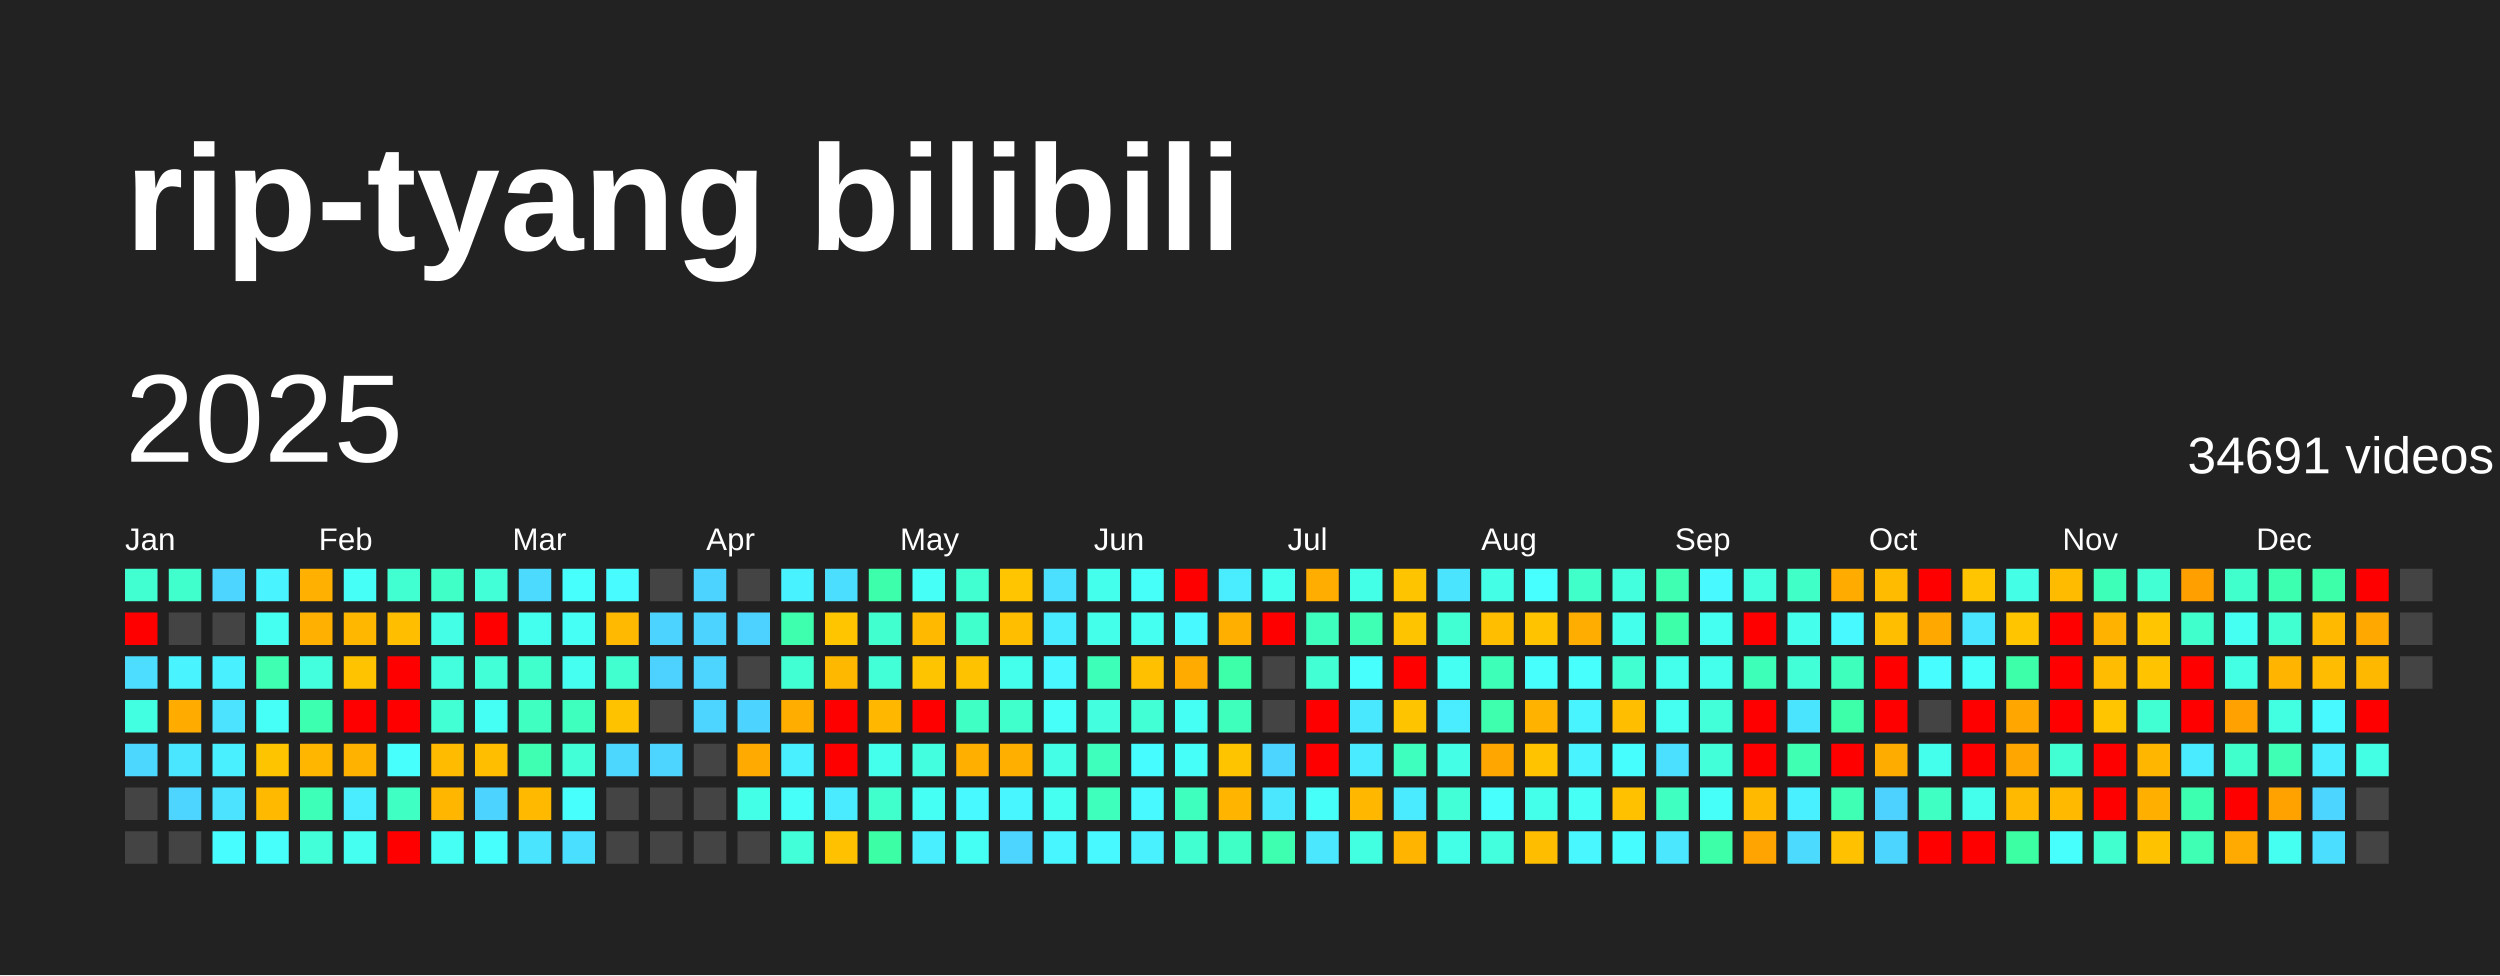
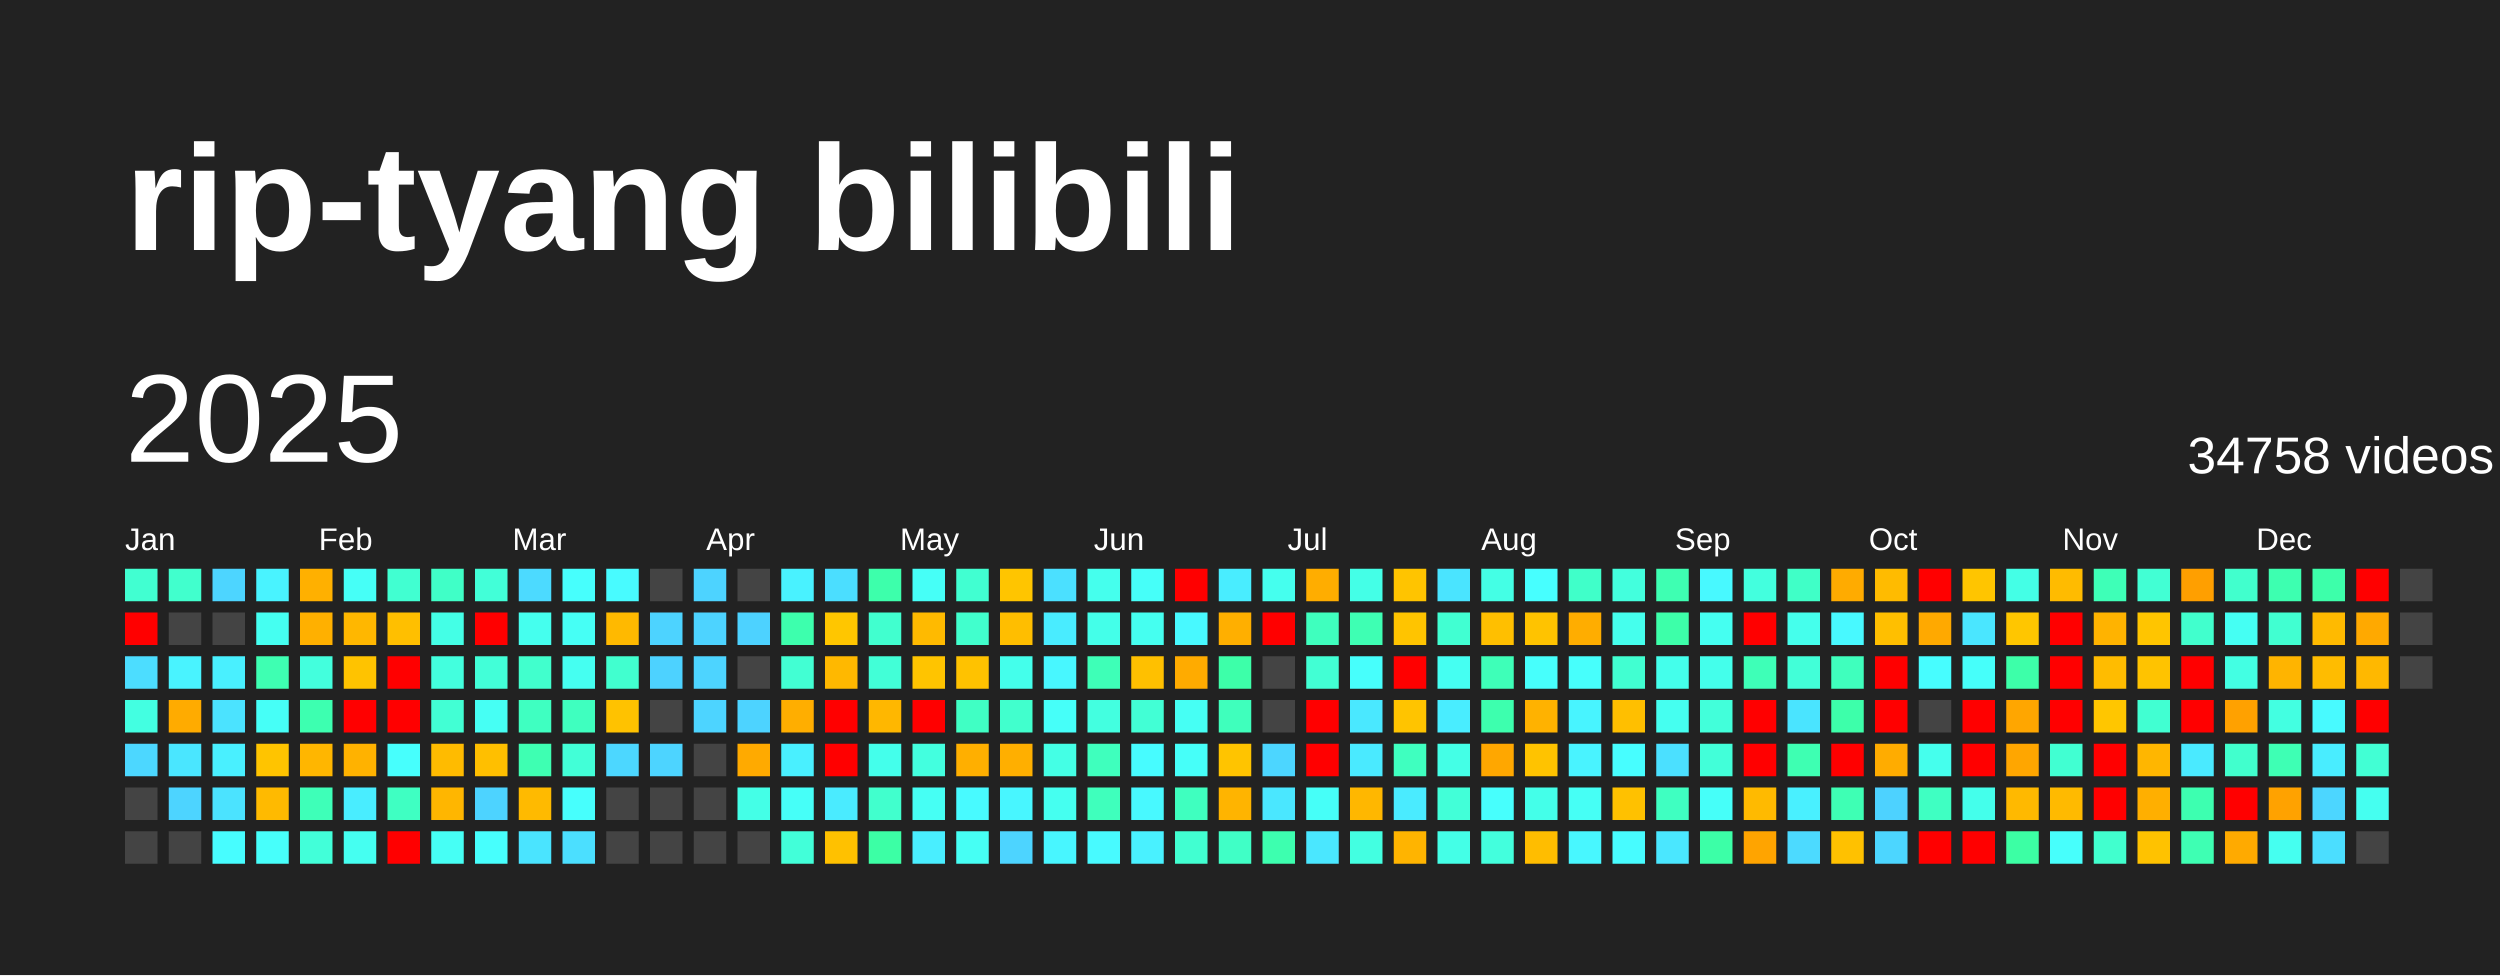
<svg xmlns="http://www.w3.org/2000/svg" baseProfile="full" height="78mm" version="1.1" viewBox="0,0,200,78" width="200mm">
  <defs />
  <rect fill="#222222" height="78" width="200" x="0" y="0" />
  <text fill="#FFFFFF" style="font-size:12px; font-family:Arial; font-weight:bold;" x="10" y="20">rip-tyang bilibili</text>
  <text dominant-baseline="hanging" fill="#FFFFFF" style="font-size:10.0px; font-family:Arial;" x="10" y="30">2025</text>
-   <text dominant-baseline="hanging" fill="#FFFFFF" style="font-size:4.125px; font-family:Arial;" x="175" y="35">34691 videos</text>
+   <text dominant-baseline="hanging" fill="#FFFFFF" style="font-size:4.125px; font-family:Arial;" x="175" y="35">34758 videos</text>
  <text fill="#FFFFFF" style="font-size:2.5px; font-family:Arial" x="10.0" y="44">Jan</text>
  <text fill="#FFFFFF" style="font-size:2.5px; font-family:Arial" x="25.5" y="44">Feb</text>
  <text fill="#FFFFFF" style="font-size:2.5px; font-family:Arial" x="41.0" y="44">Mar</text>
  <text fill="#FFFFFF" style="font-size:2.5px; font-family:Arial" x="56.5" y="44">Apr</text>
  <text fill="#FFFFFF" style="font-size:2.5px; font-family:Arial" x="72.0" y="44">May</text>
  <text fill="#FFFFFF" style="font-size:2.5px; font-family:Arial" x="87.5" y="44">Jun</text>
  <text fill="#FFFFFF" style="font-size:2.5px; font-family:Arial" x="103.0" y="44">Jul</text>
  <text fill="#FFFFFF" style="font-size:2.5px; font-family:Arial" x="118.5" y="44">Aug</text>
  <text fill="#FFFFFF" style="font-size:2.5px; font-family:Arial" x="134.0" y="44">Sep</text>
  <text fill="#FFFFFF" style="font-size:2.5px; font-family:Arial" x="149.5" y="44">Oct</text>
  <text fill="#FFFFFF" style="font-size:2.5px; font-family:Arial" x="165.0" y="44">Nov</text>
  <text fill="#FFFFFF" style="font-size:2.5px; font-family:Arial" x="180.5" y="44">Dec</text>
  <rect fill="#41ffd1" height="2.6" width="2.6" x="10.0" y="45.5" />
  <rect fill="red" height="2.6" width="2.6" x="10.0" y="49.0" />
  <rect fill="#4cddff" height="2.6" width="2.6" x="10.0" y="52.5" />
  <rect fill="#43ffe1" height="2.6" width="2.6" x="10.0" y="56.0" />
  <rect fill="#4cd7ff" height="2.6" width="2.6" x="10.0" y="59.5" />
  <rect fill="#444444" height="2.6" width="2.6" x="10.0" y="63.0" />
  <rect fill="#444444" height="2.6" width="2.6" x="10.0" y="66.5" />
  <rect fill="#41ffcd" height="2.6" width="2.6" x="13.5" y="45.5" />
  <rect fill="#444444" height="2.6" width="2.6" x="13.5" y="49.0" />
  <rect fill="#49f3ff" height="2.6" width="2.6" x="13.5" y="52.5" />
  <rect fill="#ffab00" height="2.6" width="2.6" x="13.5" y="56.0" />
  <rect fill="#4ae6ff" height="2.6" width="2.6" x="13.5" y="59.5" />
  <rect fill="#4dd4ff" height="2.6" width="2.6" x="13.5" y="63.0" />
  <rect fill="#444444" height="2.6" width="2.6" x="13.5" y="66.5" />
  <rect fill="#4dd5ff" height="2.6" width="2.6" x="17.0" y="45.5" />
  <rect fill="#444444" height="2.6" width="2.6" x="17.0" y="49.0" />
  <rect fill="#49f0ff" height="2.6" width="2.6" x="17.0" y="52.5" />
  <rect fill="#4be3ff" height="2.6" width="2.6" x="17.0" y="56.0" />
  <rect fill="#49f0ff" height="2.6" width="2.6" x="17.0" y="59.5" />
  <rect fill="#4be3ff" height="2.6" width="2.6" x="17.0" y="63.0" />
  <rect fill="#47fdff" height="2.6" width="2.6" x="17.0" y="66.5" />
  <rect fill="#49f3ff" height="2.6" width="2.6" x="20.5" y="45.5" />
  <rect fill="#45fff1" height="2.6" width="2.6" x="20.5" y="49.0" />
  <rect fill="#3effb2" height="2.6" width="2.6" x="20.5" y="52.5" />
  <rect fill="#46fff7" height="2.6" width="2.6" x="20.5" y="56.0" />
  <rect fill="#ffc400" height="2.6" width="2.6" x="20.5" y="59.5" />
  <rect fill="#ffba00" height="2.6" width="2.6" x="20.5" y="63.0" />
  <rect fill="#47fffb" height="2.6" width="2.6" x="20.5" y="66.5" />
  <rect fill="#ffb000" height="2.6" width="2.6" x="24.0" y="45.5" />
  <rect fill="#ffb000" height="2.6" width="2.6" x="24.0" y="49.0" />
  <rect fill="#43ffdd" height="2.6" width="2.6" x="24.0" y="52.5" />
  <rect fill="#3dffb0" height="2.6" width="2.6" x="24.0" y="56.0" />
  <rect fill="#ffb600" height="2.6" width="2.6" x="24.0" y="59.5" />
  <rect fill="#3effb8" height="2.6" width="2.6" x="24.0" y="63.0" />
  <rect fill="#42ffd9" height="2.6" width="2.6" x="24.0" y="66.5" />
  <rect fill="#46fff7" height="2.6" width="2.6" x="27.5" y="45.5" />
  <rect fill="#ffb700" height="2.6" width="2.6" x="27.5" y="49.0" />
  <rect fill="#ffc300" height="2.6" width="2.6" x="27.5" y="52.5" />
  <rect fill="red" height="2.6" width="2.6" x="27.5" y="56.0" />
  <rect fill="#ffb200" height="2.6" width="2.6" x="27.5" y="59.5" />
  <rect fill="#49edff" height="2.6" width="2.6" x="27.5" y="63.0" />
  <rect fill="#45fff1" height="2.6" width="2.6" x="27.5" y="66.5" />
  <rect fill="#41ffd1" height="2.6" width="2.6" x="31.0" y="45.5" />
  <rect fill="#ffbf00" height="2.6" width="2.6" x="31.0" y="49.0" />
  <rect fill="red" height="2.6" width="2.6" x="31.0" y="52.5" />
  <rect fill="red" height="2.6" width="2.6" x="31.0" y="56.0" />
  <rect fill="#47fffd" height="2.6" width="2.6" x="31.0" y="59.5" />
  <rect fill="#3fffc2" height="2.6" width="2.6" x="31.0" y="63.0" />
  <rect fill="red" height="2.6" width="2.6" x="31.0" y="66.5" />
  <rect fill="#40ffc7" height="2.6" width="2.6" x="34.5" y="45.5" />
  <rect fill="#44ffe6" height="2.6" width="2.6" x="34.5" y="49.0" />
  <rect fill="#43ffde" height="2.6" width="2.6" x="34.5" y="52.5" />
  <rect fill="#42ffd4" height="2.6" width="2.6" x="34.5" y="56.0" />
  <rect fill="#ffbb00" height="2.6" width="2.6" x="34.5" y="59.5" />
  <rect fill="#ffb600" height="2.6" width="2.6" x="34.5" y="63.0" />
  <rect fill="#46fff5" height="2.6" width="2.6" x="34.5" y="66.5" />
  <rect fill="#42ffd8" height="2.6" width="2.6" x="38.0" y="45.5" />
  <rect fill="red" height="2.6" width="2.6" x="38.0" y="49.0" />
  <rect fill="#42ffd8" height="2.6" width="2.6" x="38.0" y="52.5" />
  <rect fill="#46fff4" height="2.6" width="2.6" x="38.0" y="56.0" />
  <rect fill="#ffbf00" height="2.6" width="2.6" x="38.0" y="59.5" />
  <rect fill="#4dd3ff" height="2.6" width="2.6" x="38.0" y="63.0" />
  <rect fill="#47fffd" height="2.6" width="2.6" x="38.0" y="66.5" />
  <rect fill="#4cdaff" height="2.6" width="2.6" x="41.5" y="45.5" />
  <rect fill="#45ffee" height="2.6" width="2.6" x="41.5" y="49.0" />
  <rect fill="#41ffcd" height="2.6" width="2.6" x="41.5" y="52.5" />
  <rect fill="#3fffc1" height="2.6" width="2.6" x="41.5" y="56.0" />
  <rect fill="#3effb2" height="2.6" width="2.6" x="41.5" y="59.5" />
  <rect fill="#ffba00" height="2.6" width="2.6" x="41.5" y="63.0" />
  <rect fill="#4ae4ff" height="2.6" width="2.6" x="41.5" y="66.5" />
  <rect fill="#47fffd" height="2.6" width="2.6" x="45.0" y="45.5" />
  <rect fill="#46fff5" height="2.6" width="2.6" x="45.0" y="49.0" />
  <rect fill="#45fff1" height="2.6" width="2.6" x="45.0" y="52.5" />
  <rect fill="#3fffbf" height="2.6" width="2.6" x="45.0" y="56.0" />
  <rect fill="#42ffd7" height="2.6" width="2.6" x="45.0" y="59.5" />
  <rect fill="#47fffd" height="2.6" width="2.6" x="45.0" y="63.0" />
  <rect fill="#4bdfff" height="2.6" width="2.6" x="45.0" y="66.5" />
  <rect fill="#48fbff" height="2.6" width="2.6" x="48.5" y="45.5" />
  <rect fill="#ffb900" height="2.6" width="2.6" x="48.5" y="49.0" />
  <rect fill="#41ffcf" height="2.6" width="2.6" x="48.5" y="52.5" />
  <rect fill="#ffc200" height="2.6" width="2.6" x="48.5" y="56.0" />
  <rect fill="#4cd7ff" height="2.6" width="2.6" x="48.5" y="59.5" />
  <rect fill="#444444" height="2.6" width="2.6" x="48.5" y="63.0" />
  <rect fill="#444444" height="2.6" width="2.6" x="48.5" y="66.5" />
  <rect fill="#444444" height="2.6" width="2.6" x="52.0" y="45.5" />
  <rect fill="#4dd3ff" height="2.6" width="2.6" x="52.0" y="49.0" />
  <rect fill="#4dd2ff" height="2.6" width="2.6" x="52.0" y="52.5" />
  <rect fill="#444444" height="2.6" width="2.6" x="52.0" y="56.0" />
  <rect fill="#4dd4ff" height="2.6" width="2.6" x="52.0" y="59.5" />
  <rect fill="#444444" height="2.6" width="2.6" x="52.0" y="63.0" />
  <rect fill="#444444" height="2.6" width="2.6" x="52.0" y="66.5" />
  <rect fill="#4dd3ff" height="2.6" width="2.6" x="55.5" y="45.5" />
  <rect fill="#4dd3ff" height="2.6" width="2.6" x="55.5" y="49.0" />
  <rect fill="#4dd4ff" height="2.6" width="2.6" x="55.5" y="52.5" />
  <rect fill="#4dd4ff" height="2.6" width="2.6" x="55.5" y="56.0" />
  <rect fill="#444444" height="2.6" width="2.6" x="55.5" y="59.5" />
  <rect fill="#444444" height="2.6" width="2.6" x="55.5" y="63.0" />
  <rect fill="#444444" height="2.6" width="2.6" x="55.5" y="66.5" />
  <rect fill="#444444" height="2.6" width="2.6" x="59.0" y="45.5" />
  <rect fill="#4dd2ff" height="2.6" width="2.6" x="59.0" y="49.0" />
  <rect fill="#444444" height="2.6" width="2.6" x="59.0" y="52.5" />
  <rect fill="#4dd3ff" height="2.6" width="2.6" x="59.0" y="56.0" />
  <rect fill="#ffaa00" height="2.6" width="2.6" x="59.0" y="59.5" />
  <rect fill="#44ffe7" height="2.6" width="2.6" x="59.0" y="63.0" />
  <rect fill="#444444" height="2.6" width="2.6" x="59.0" y="66.5" />
  <rect fill="#49f2ff" height="2.6" width="2.6" x="62.5" y="45.5" />
  <rect fill="#3dffad" height="2.6" width="2.6" x="62.5" y="49.0" />
  <rect fill="#42ffd3" height="2.6" width="2.6" x="62.5" y="52.5" />
  <rect fill="#ffae00" height="2.6" width="2.6" x="62.5" y="56.0" />
  <rect fill="#49f0ff" height="2.6" width="2.6" x="62.5" y="59.5" />
  <rect fill="#46fff8" height="2.6" width="2.6" x="62.5" y="63.0" />
  <rect fill="#42ffd9" height="2.6" width="2.6" x="62.5" y="66.5" />
  <rect fill="#4bdeff" height="2.6" width="2.6" x="66.0" y="45.5" />
  <rect fill="#ffc600" height="2.6" width="2.6" x="66.0" y="49.0" />
  <rect fill="#ffb800" height="2.6" width="2.6" x="66.0" y="52.5" />
  <rect fill="red" height="2.6" width="2.6" x="66.0" y="56.0" />
  <rect fill="red" height="2.6" width="2.6" x="66.0" y="59.5" />
  <rect fill="#4aebff" height="2.6" width="2.6" x="66.0" y="63.0" />
  <rect fill="#ffc100" height="2.6" width="2.6" x="66.0" y="66.5" />
  <rect fill="#3dffab" height="2.6" width="2.6" x="69.5" y="45.5" />
  <rect fill="#41ffcf" height="2.6" width="2.6" x="69.5" y="49.0" />
  <rect fill="#42ffd7" height="2.6" width="2.6" x="69.5" y="52.5" />
  <rect fill="#ffb700" height="2.6" width="2.6" x="69.5" y="56.0" />
  <rect fill="#44ffeb" height="2.6" width="2.6" x="69.5" y="59.5" />
  <rect fill="#41ffcd" height="2.6" width="2.6" x="69.5" y="63.0" />
  <rect fill="#3cffa5" height="2.6" width="2.6" x="69.5" y="66.5" />
  <rect fill="#46fff7" height="2.6" width="2.6" x="73.0" y="45.5" />
  <rect fill="#ffba00" height="2.6" width="2.6" x="73.0" y="49.0" />
  <rect fill="#ffc400" height="2.6" width="2.6" x="73.0" y="52.5" />
  <rect fill="red" height="2.6" width="2.6" x="73.0" y="56.0" />
  <rect fill="#43ffdf" height="2.6" width="2.6" x="73.0" y="59.5" />
  <rect fill="#46fff4" height="2.6" width="2.6" x="73.0" y="63.0" />
  <rect fill="#49eeff" height="2.6" width="2.6" x="73.0" y="66.5" />
  <rect fill="#41ffd1" height="2.6" width="2.6" x="76.5" y="45.5" />
  <rect fill="#41ffcd" height="2.6" width="2.6" x="76.5" y="49.0" />
  <rect fill="#ffc200" height="2.6" width="2.6" x="76.5" y="52.5" />
  <rect fill="#40ffc4" height="2.6" width="2.6" x="76.5" y="56.0" />
  <rect fill="#ffaf00" height="2.6" width="2.6" x="76.5" y="59.5" />
  <rect fill="#48faff" height="2.6" width="2.6" x="76.5" y="63.0" />
  <rect fill="#46fff4" height="2.6" width="2.6" x="76.5" y="66.5" />
  <rect fill="#ffc500" height="2.6" width="2.6" x="80.0" y="45.5" />
  <rect fill="#ffbe00" height="2.6" width="2.6" x="80.0" y="49.0" />
  <rect fill="#44ffeb" height="2.6" width="2.6" x="80.0" y="52.5" />
  <rect fill="#41ffcd" height="2.6" width="2.6" x="80.0" y="56.0" />
  <rect fill="#ffaf00" height="2.6" width="2.6" x="80.0" y="59.5" />
  <rect fill="#48f6ff" height="2.6" width="2.6" x="80.0" y="63.0" />
  <rect fill="#4dd4ff" height="2.6" width="2.6" x="80.0" y="66.5" />
  <rect fill="#4be0ff" height="2.6" width="2.6" x="83.5" y="45.5" />
  <rect fill="#49ecff" height="2.6" width="2.6" x="83.5" y="49.0" />
  <rect fill="#48f7ff" height="2.6" width="2.6" x="83.5" y="52.5" />
  <rect fill="#46fff9" height="2.6" width="2.6" x="83.5" y="56.0" />
  <rect fill="#44ffe5" height="2.6" width="2.6" x="83.5" y="59.5" />
  <rect fill="#45fff0" height="2.6" width="2.6" x="83.5" y="63.0" />
  <rect fill="#48f6ff" height="2.6" width="2.6" x="83.5" y="66.5" />
  <rect fill="#45ffed" height="2.6" width="2.6" x="87.0" y="45.5" />
  <rect fill="#44ffe9" height="2.6" width="2.6" x="87.0" y="49.0" />
  <rect fill="#3effb7" height="2.6" width="2.6" x="87.0" y="52.5" />
  <rect fill="#43ffe0" height="2.6" width="2.6" x="87.0" y="56.0" />
  <rect fill="#3fffbd" height="2.6" width="2.6" x="87.0" y="59.5" />
  <rect fill="#3fffbc" height="2.6" width="2.6" x="87.0" y="63.0" />
  <rect fill="#48faff" height="2.6" width="2.6" x="87.0" y="66.5" />
  <rect fill="#46fff9" height="2.6" width="2.6" x="90.5" y="45.5" />
  <rect fill="#45fff0" height="2.6" width="2.6" x="90.5" y="49.0" />
  <rect fill="#ffc000" height="2.6" width="2.6" x="90.5" y="52.5" />
  <rect fill="#42ffd5" height="2.6" width="2.6" x="90.5" y="56.0" />
  <rect fill="#47fcff" height="2.6" width="2.6" x="90.5" y="59.5" />
  <rect fill="#48f9ff" height="2.6" width="2.6" x="90.5" y="63.0" />
  <rect fill="#49f1ff" height="2.6" width="2.6" x="90.5" y="66.5" />
  <rect fill="red" height="2.6" width="2.6" x="94.0" y="45.5" />
  <rect fill="#48f9ff" height="2.6" width="2.6" x="94.0" y="49.0" />
  <rect fill="#ffab00" height="2.6" width="2.6" x="94.0" y="52.5" />
  <rect fill="#46fff4" height="2.6" width="2.6" x="94.0" y="56.0" />
  <rect fill="#46fff9" height="2.6" width="2.6" x="94.0" y="59.5" />
  <rect fill="#3fffbf" height="2.6" width="2.6" x="94.0" y="63.0" />
  <rect fill="#41ffd1" height="2.6" width="2.6" x="94.0" y="66.5" />
  <rect fill="#49edff" height="2.6" width="2.6" x="97.5" y="45.5" />
  <rect fill="#ffaf00" height="2.6" width="2.6" x="97.5" y="49.0" />
  <rect fill="#3dffa9" height="2.6" width="2.6" x="97.5" y="52.5" />
  <rect fill="#3fffbc" height="2.6" width="2.6" x="97.5" y="56.0" />
  <rect fill="#ffc400" height="2.6" width="2.6" x="97.5" y="59.5" />
  <rect fill="#ffb400" height="2.6" width="2.6" x="97.5" y="63.0" />
  <rect fill="#40ffc6" height="2.6" width="2.6" x="97.5" y="66.5" />
  <rect fill="#45ffee" height="2.6" width="2.6" x="101.0" y="45.5" />
  <rect fill="red" height="2.6" width="2.6" x="101.0" y="49.0" />
  <rect fill="#444444" height="2.6" width="2.6" x="101.0" y="52.5" />
  <rect fill="#444444" height="2.6" width="2.6" x="101.0" y="56.0" />
  <rect fill="#4cd6ff" height="2.6" width="2.6" x="101.0" y="59.5" />
  <rect fill="#4ae7ff" height="2.6" width="2.6" x="101.0" y="63.0" />
  <rect fill="#3dffaf" height="2.6" width="2.6" x="101.0" y="66.5" />
  <rect fill="#ffad00" height="2.6" width="2.6" x="104.5" y="45.5" />
  <rect fill="#3fffbe" height="2.6" width="2.6" x="104.5" y="49.0" />
  <rect fill="#42ffd4" height="2.6" width="2.6" x="104.5" y="52.5" />
  <rect fill="red" height="2.6" width="2.6" x="104.5" y="56.0" />
  <rect fill="red" height="2.6" width="2.6" x="104.5" y="59.5" />
  <rect fill="#46fff8" height="2.6" width="2.6" x="104.5" y="63.0" />
  <rect fill="#4ae7ff" height="2.6" width="2.6" x="104.5" y="66.5" />
  <rect fill="#44ffe7" height="2.6" width="2.6" x="108.0" y="45.5" />
  <rect fill="#3effb3" height="2.6" width="2.6" x="108.0" y="49.0" />
  <rect fill="#47fffc" height="2.6" width="2.6" x="108.0" y="52.5" />
  <rect fill="#4ae8ff" height="2.6" width="2.6" x="108.0" y="56.0" />
  <rect fill="#4aeaff" height="2.6" width="2.6" x="108.0" y="59.5" />
  <rect fill="#ffb700" height="2.6" width="2.6" x="108.0" y="63.0" />
  <rect fill="#43ffe1" height="2.6" width="2.6" x="108.0" y="66.5" />
  <rect fill="#ffc400" height="2.6" width="2.6" x="111.5" y="45.5" />
  <rect fill="#ffc400" height="2.6" width="2.6" x="111.5" y="49.0" />
  <rect fill="red" height="2.6" width="2.6" x="111.5" y="52.5" />
  <rect fill="#ffc400" height="2.6" width="2.6" x="111.5" y="56.0" />
  <rect fill="#3fffbf" height="2.6" width="2.6" x="111.5" y="59.5" />
  <rect fill="#4aebff" height="2.6" width="2.6" x="111.5" y="63.0" />
  <rect fill="#ffb400" height="2.6" width="2.6" x="111.5" y="66.5" />
  <rect fill="#4ae4ff" height="2.6" width="2.6" x="115.0" y="45.5" />
  <rect fill="#41ffd2" height="2.6" width="2.6" x="115.0" y="49.0" />
  <rect fill="#45fff2" height="2.6" width="2.6" x="115.0" y="52.5" />
  <rect fill="#49edff" height="2.6" width="2.6" x="115.0" y="56.0" />
  <rect fill="#44ffe6" height="2.6" width="2.6" x="115.0" y="59.5" />
  <rect fill="#42ffd8" height="2.6" width="2.6" x="115.0" y="63.0" />
  <rect fill="#44ffe7" height="2.6" width="2.6" x="115.0" y="66.5" />
  <rect fill="#44ffe5" height="2.6" width="2.6" x="118.5" y="45.5" />
  <rect fill="#ffbf00" height="2.6" width="2.6" x="118.5" y="49.0" />
  <rect fill="#3effb8" height="2.6" width="2.6" x="118.5" y="52.5" />
  <rect fill="#3dffae" height="2.6" width="2.6" x="118.5" y="56.0" />
  <rect fill="#ffa700" height="2.6" width="2.6" x="118.5" y="59.5" />
  <rect fill="#47fffd" height="2.6" width="2.6" x="118.5" y="63.0" />
  <rect fill="#43ffdd" height="2.6" width="2.6" x="118.5" y="66.5" />
  <rect fill="#47ffff" height="2.6" width="2.6" x="122.0" y="45.5" />
  <rect fill="#ffc300" height="2.6" width="2.6" x="122.0" y="49.0" />
  <rect fill="#47fffc" height="2.6" width="2.6" x="122.0" y="52.5" />
  <rect fill="#ffb200" height="2.6" width="2.6" x="122.0" y="56.0" />
  <rect fill="#ffc300" height="2.6" width="2.6" x="122.0" y="59.5" />
  <rect fill="#44ffe9" height="2.6" width="2.6" x="122.0" y="63.0" />
  <rect fill="#ffbd00" height="2.6" width="2.6" x="122.0" y="66.5" />
  <rect fill="#40ffc9" height="2.6" width="2.6" x="125.5" y="45.5" />
  <rect fill="#ffad00" height="2.6" width="2.6" x="125.5" y="49.0" />
  <rect fill="#47fffc" height="2.6" width="2.6" x="125.5" y="52.5" />
  <rect fill="#48f4ff" height="2.6" width="2.6" x="125.5" y="56.0" />
  <rect fill="#49f3ff" height="2.6" width="2.6" x="125.5" y="59.5" />
  <rect fill="#46fff5" height="2.6" width="2.6" x="125.5" y="63.0" />
  <rect fill="#48f7ff" height="2.6" width="2.6" x="125.5" y="66.5" />
  <rect fill="#43ffdd" height="2.6" width="2.6" x="129.0" y="45.5" />
  <rect fill="#45ffed" height="2.6" width="2.6" x="129.0" y="49.0" />
  <rect fill="#41ffd1" height="2.6" width="2.6" x="129.0" y="52.5" />
  <rect fill="#ffbf00" height="2.6" width="2.6" x="129.0" y="56.0" />
  <rect fill="#47feff" height="2.6" width="2.6" x="129.0" y="59.5" />
  <rect fill="#ffc100" height="2.6" width="2.6" x="129.0" y="63.0" />
  <rect fill="#47fcff" height="2.6" width="2.6" x="129.0" y="66.5" />
  <rect fill="#3effb2" height="2.6" width="2.6" x="132.5" y="45.5" />
  <rect fill="#3dffa9" height="2.6" width="2.6" x="132.5" y="49.0" />
  <rect fill="#44ffeb" height="2.6" width="2.6" x="132.5" y="52.5" />
  <rect fill="#45fff0" height="2.6" width="2.6" x="132.5" y="56.0" />
  <rect fill="#4be0ff" height="2.6" width="2.6" x="132.5" y="59.5" />
  <rect fill="#3fffc1" height="2.6" width="2.6" x="132.5" y="63.0" />
  <rect fill="#4ae7ff" height="2.6" width="2.6" x="132.5" y="66.5" />
  <rect fill="#48f9ff" height="2.6" width="2.6" x="136.0" y="45.5" />
  <rect fill="#45fff1" height="2.6" width="2.6" x="136.0" y="49.0" />
  <rect fill="#44ffeb" height="2.6" width="2.6" x="136.0" y="52.5" />
  <rect fill="#42ffda" height="2.6" width="2.6" x="136.0" y="56.0" />
  <rect fill="#42ffd9" height="2.6" width="2.6" x="136.0" y="59.5" />
  <rect fill="#46fff9" height="2.6" width="2.6" x="136.0" y="63.0" />
  <rect fill="#3cffa7" height="2.6" width="2.6" x="136.0" y="66.5" />
  <rect fill="#43ffde" height="2.6" width="2.6" x="139.5" y="45.5" />
  <rect fill="red" height="2.6" width="2.6" x="139.5" y="49.0" />
  <rect fill="#3effb7" height="2.6" width="2.6" x="139.5" y="52.5" />
  <rect fill="red" height="2.6" width="2.6" x="139.5" y="56.0" />
  <rect fill="red" height="2.6" width="2.6" x="139.5" y="59.5" />
  <rect fill="#ffba00" height="2.6" width="2.6" x="139.5" y="63.0" />
  <rect fill="#ffa400" height="2.6" width="2.6" x="139.5" y="66.5" />
  <rect fill="#40ffc7" height="2.6" width="2.6" x="143.0" y="45.5" />
  <rect fill="#45ffec" height="2.6" width="2.6" x="143.0" y="49.0" />
  <rect fill="#42ffd8" height="2.6" width="2.6" x="143.0" y="52.5" />
  <rect fill="#4ae4ff" height="2.6" width="2.6" x="143.0" y="56.0" />
  <rect fill="#3effb2" height="2.6" width="2.6" x="143.0" y="59.5" />
  <rect fill="#49f0ff" height="2.6" width="2.6" x="143.0" y="63.0" />
  <rect fill="#4cdaff" height="2.6" width="2.6" x="143.0" y="66.5" />
  <rect fill="#ffab00" height="2.6" width="2.6" x="146.5" y="45.5" />
  <rect fill="#48f9ff" height="2.6" width="2.6" x="146.5" y="49.0" />
  <rect fill="#3fffbd" height="2.6" width="2.6" x="146.5" y="52.5" />
  <rect fill="#3dffaa" height="2.6" width="2.6" x="146.5" y="56.0" />
  <rect fill="red" height="2.6" width="2.6" x="146.5" y="59.5" />
  <rect fill="#3effb4" height="2.6" width="2.6" x="146.5" y="63.0" />
  <rect fill="#ffc100" height="2.6" width="2.6" x="146.5" y="66.5" />
  <rect fill="#ffbb00" height="2.6" width="2.6" x="150.0" y="45.5" />
  <rect fill="#ffbf00" height="2.6" width="2.6" x="150.0" y="49.0" />
  <rect fill="red" height="2.6" width="2.6" x="150.0" y="52.5" />
  <rect fill="red" height="2.6" width="2.6" x="150.0" y="56.0" />
  <rect fill="#ffac00" height="2.6" width="2.6" x="150.0" y="59.5" />
  <rect fill="#4dd2ff" height="2.6" width="2.6" x="150.0" y="63.0" />
  <rect fill="#4cd6ff" height="2.6" width="2.6" x="150.0" y="66.5" />
  <rect fill="red" height="2.6" width="2.6" x="153.5" y="45.5" />
  <rect fill="#ffa900" height="2.6" width="2.6" x="153.5" y="49.0" />
  <rect fill="#47fdff" height="2.6" width="2.6" x="153.5" y="52.5" />
  <rect fill="#444444" height="2.6" width="2.6" x="153.5" y="56.0" />
  <rect fill="#45ffed" height="2.6" width="2.6" x="153.5" y="59.5" />
  <rect fill="#3fffc2" height="2.6" width="2.6" x="153.5" y="63.0" />
  <rect fill="red" height="2.6" width="2.6" x="153.5" y="66.5" />
  <rect fill="#ffc500" height="2.6" width="2.6" x="157.0" y="45.5" />
  <rect fill="#4ae6ff" height="2.6" width="2.6" x="157.0" y="49.0" />
  <rect fill="#46fffa" height="2.6" width="2.6" x="157.0" y="52.5" />
  <rect fill="red" height="2.6" width="2.6" x="157.0" y="56.0" />
  <rect fill="red" height="2.6" width="2.6" x="157.0" y="59.5" />
  <rect fill="#44ffeb" height="2.6" width="2.6" x="157.0" y="63.0" />
  <rect fill="red" height="2.6" width="2.6" x="157.0" y="66.5" />
  <rect fill="#44ffe6" height="2.6" width="2.6" x="160.5" y="45.5" />
  <rect fill="#ffc600" height="2.6" width="2.6" x="160.5" y="49.0" />
  <rect fill="#3dffa9" height="2.6" width="2.6" x="160.5" y="52.5" />
  <rect fill="#ffa600" height="2.6" width="2.6" x="160.5" y="56.0" />
  <rect fill="#ffa600" height="2.6" width="2.6" x="160.5" y="59.5" />
  <rect fill="#ffb900" height="2.6" width="2.6" x="160.5" y="63.0" />
  <rect fill="#3cffa4" height="2.6" width="2.6" x="160.5" y="66.5" />
  <rect fill="#ffbb00" height="2.6" width="2.6" x="164.0" y="45.5" />
  <rect fill="red" height="2.6" width="2.6" x="164.0" y="49.0" />
  <rect fill="red" height="2.6" width="2.6" x="164.0" y="52.5" />
  <rect fill="red" height="2.6" width="2.6" x="164.0" y="56.0" />
  <rect fill="#41ffd2" height="2.6" width="2.6" x="164.0" y="59.5" />
  <rect fill="#ffba00" height="2.6" width="2.6" x="164.0" y="63.0" />
  <rect fill="#47fffc" height="2.6" width="2.6" x="164.0" y="66.5" />
  <rect fill="#3effb7" height="2.6" width="2.6" x="167.5" y="45.5" />
  <rect fill="#ffb300" height="2.6" width="2.6" x="167.5" y="49.0" />
  <rect fill="#ffbc00" height="2.6" width="2.6" x="167.5" y="52.5" />
  <rect fill="#ffc600" height="2.6" width="2.6" x="167.5" y="56.0" />
  <rect fill="red" height="2.6" width="2.6" x="167.5" y="59.5" />
  <rect fill="red" height="2.6" width="2.6" x="167.5" y="63.0" />
  <rect fill="#41ffce" height="2.6" width="2.6" x="167.5" y="66.5" />
  <rect fill="#42ffd4" height="2.6" width="2.6" x="171.0" y="45.5" />
  <rect fill="#ffc500" height="2.6" width="2.6" x="171.0" y="49.0" />
  <rect fill="#ffc300" height="2.6" width="2.6" x="171.0" y="52.5" />
  <rect fill="#41ffd2" height="2.6" width="2.6" x="171.0" y="56.0" />
  <rect fill="#ffb600" height="2.6" width="2.6" x="171.0" y="59.5" />
  <rect fill="#ffaf00" height="2.6" width="2.6" x="171.0" y="63.0" />
  <rect fill="#ffc200" height="2.6" width="2.6" x="171.0" y="66.5" />
  <rect fill="#ff9f00" height="2.6" width="2.6" x="174.5" y="45.5" />
  <rect fill="#41ffcd" height="2.6" width="2.6" x="174.5" y="49.0" />
  <rect fill="red" height="2.6" width="2.6" x="174.5" y="52.5" />
  <rect fill="red" height="2.6" width="2.6" x="174.5" y="56.0" />
  <rect fill="#4aeaff" height="2.6" width="2.6" x="174.5" y="59.5" />
  <rect fill="#3dffb0" height="2.6" width="2.6" x="174.5" y="63.0" />
  <rect fill="#3effb3" height="2.6" width="2.6" x="174.5" y="66.5" />
  <rect fill="#41ffcd" height="2.6" width="2.6" x="178.0" y="45.5" />
  <rect fill="#45fff3" height="2.6" width="2.6" x="178.0" y="49.0" />
  <rect fill="#43ffe3" height="2.6" width="2.6" x="178.0" y="52.5" />
  <rect fill="#ffa100" height="2.6" width="2.6" x="178.0" y="56.0" />
  <rect fill="#41ffcd" height="2.6" width="2.6" x="178.0" y="59.5" />
  <rect fill="red" height="2.6" width="2.6" x="178.0" y="63.0" />
  <rect fill="#ffaa00" height="2.6" width="2.6" x="178.0" y="66.5" />
  <rect fill="#3dffb0" height="2.6" width="2.6" x="181.5" y="45.5" />
  <rect fill="#41ffd1" height="2.6" width="2.6" x="181.5" y="49.0" />
  <rect fill="#ffb400" height="2.6" width="2.6" x="181.5" y="52.5" />
  <rect fill="#43ffe1" height="2.6" width="2.6" x="181.5" y="56.0" />
  <rect fill="#3effb4" height="2.6" width="2.6" x="181.5" y="59.5" />
  <rect fill="#ffa200" height="2.6" width="2.6" x="181.5" y="63.0" />
  <rect fill="#45fff0" height="2.6" width="2.6" x="181.5" y="66.5" />
  <rect fill="#3dffaa" height="2.6" width="2.6" x="185.0" y="45.5" />
  <rect fill="#ffba00" height="2.6" width="2.6" x="185.0" y="49.0" />
  <rect fill="#ffbc00" height="2.6" width="2.6" x="185.0" y="52.5" />
  <rect fill="#48faff" height="2.6" width="2.6" x="185.0" y="56.0" />
  <rect fill="#49edff" height="2.6" width="2.6" x="185.0" y="59.5" />
  <rect fill="#4cd6ff" height="2.6" width="2.6" x="185.0" y="63.0" />
  <rect fill="#4bdeff" height="2.6" width="2.6" x="185.0" y="66.5" />
  <rect fill="red" height="2.6" width="2.6" x="188.5" y="45.5" />
  <rect fill="#ffa900" height="2.6" width="2.6" x="188.5" y="49.0" />
  <rect fill="#ffb800" height="2.6" width="2.6" x="188.5" y="52.5" />
  <rect fill="red" height="2.6" width="2.6" x="188.5" y="56.0" />
-   <rect fill="#43ffe3" height="2.6" width="2.6" x="188.5" y="59.5" />
-   <rect fill="#444444" height="2.6" width="2.6" x="188.5" y="63.0" />
+   <rect fill="#42ffd4" height="2.6" width="2.6" x="188.5" y="59.5" />
+   <rect fill="#45fff0" height="2.6" width="2.6" x="188.5" y="63.0" />
  <rect fill="#444444" height="2.6" width="2.6" x="188.5" y="66.5" />
  <rect fill="#444444" height="2.6" width="2.6" x="192.0" y="45.5" />
  <rect fill="#444444" height="2.6" width="2.6" x="192.0" y="49.0" />
  <rect fill="#444444" height="2.6" width="2.6" x="192.0" y="52.5" />
</svg>
